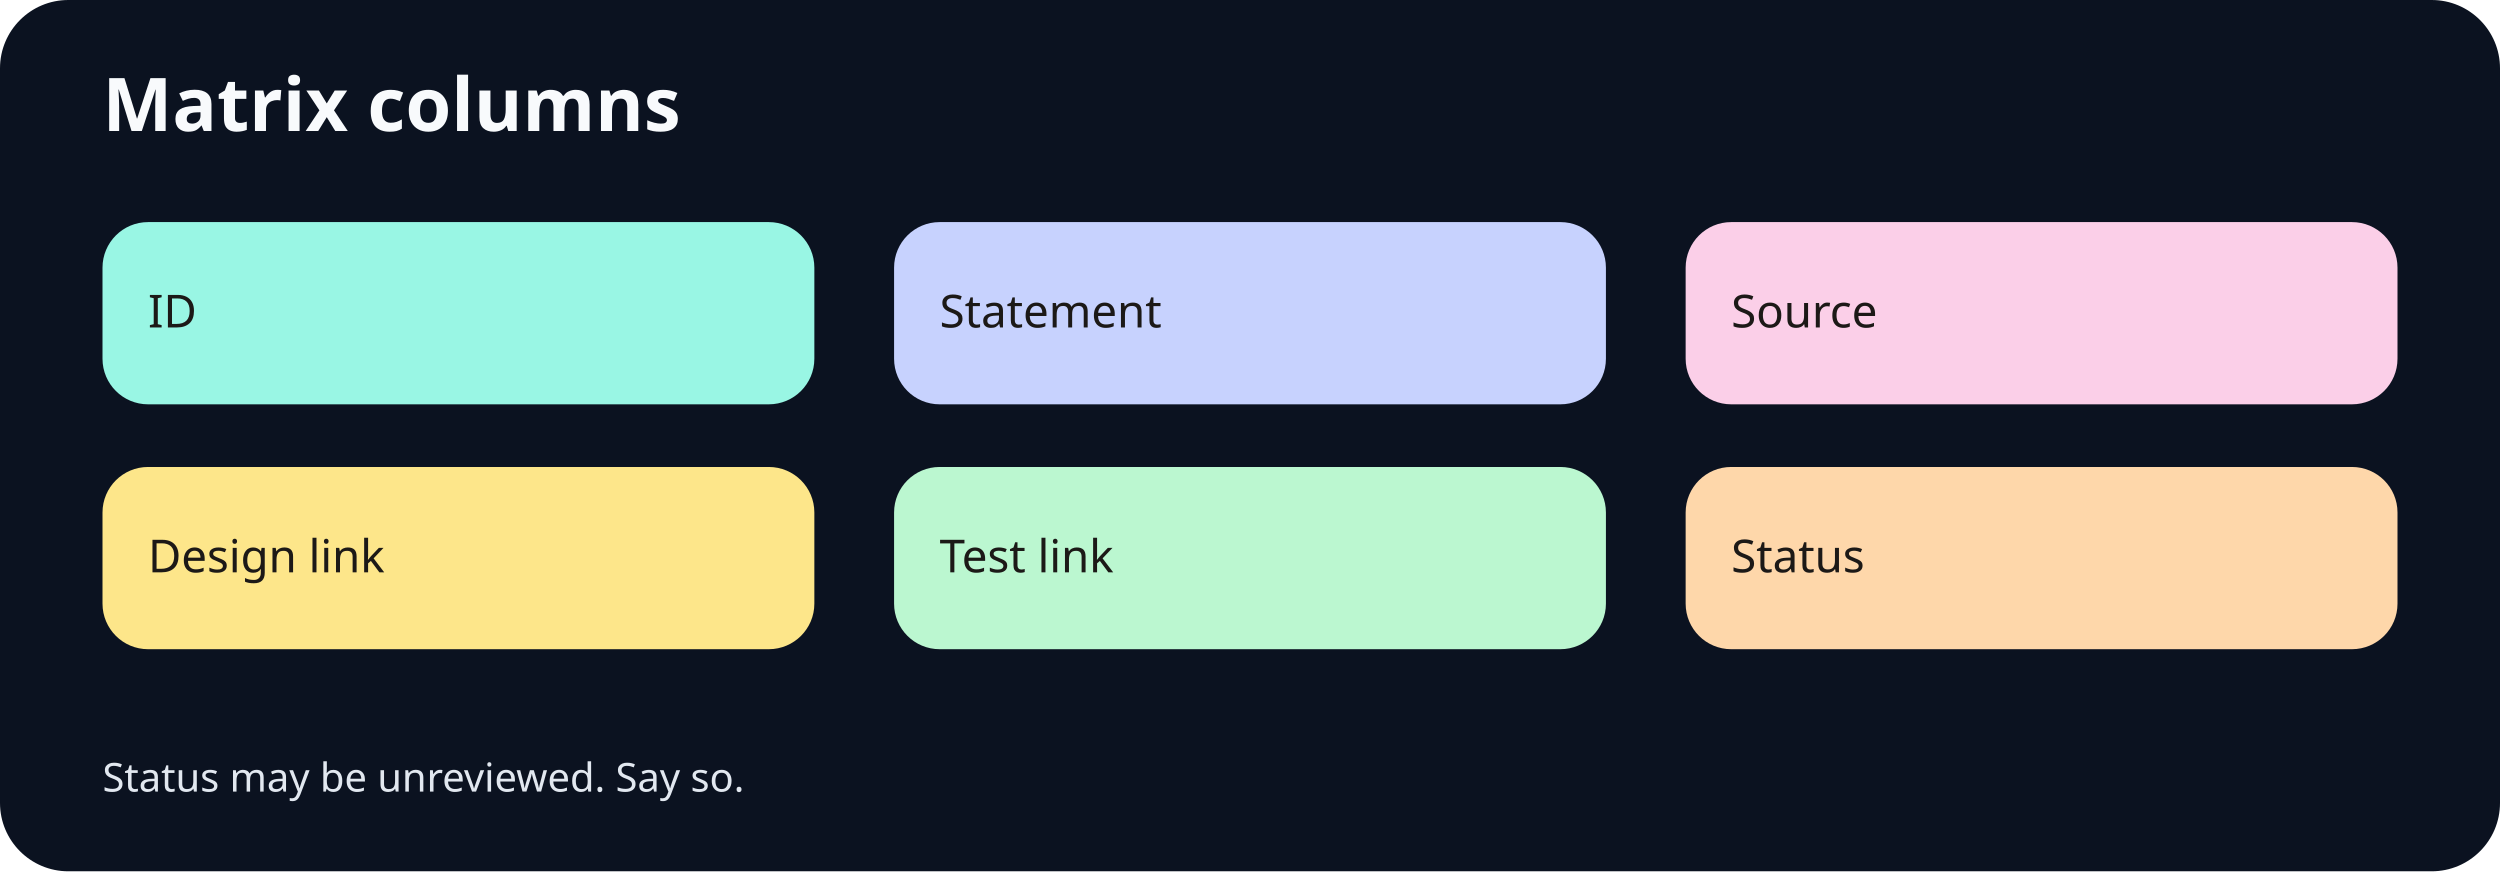
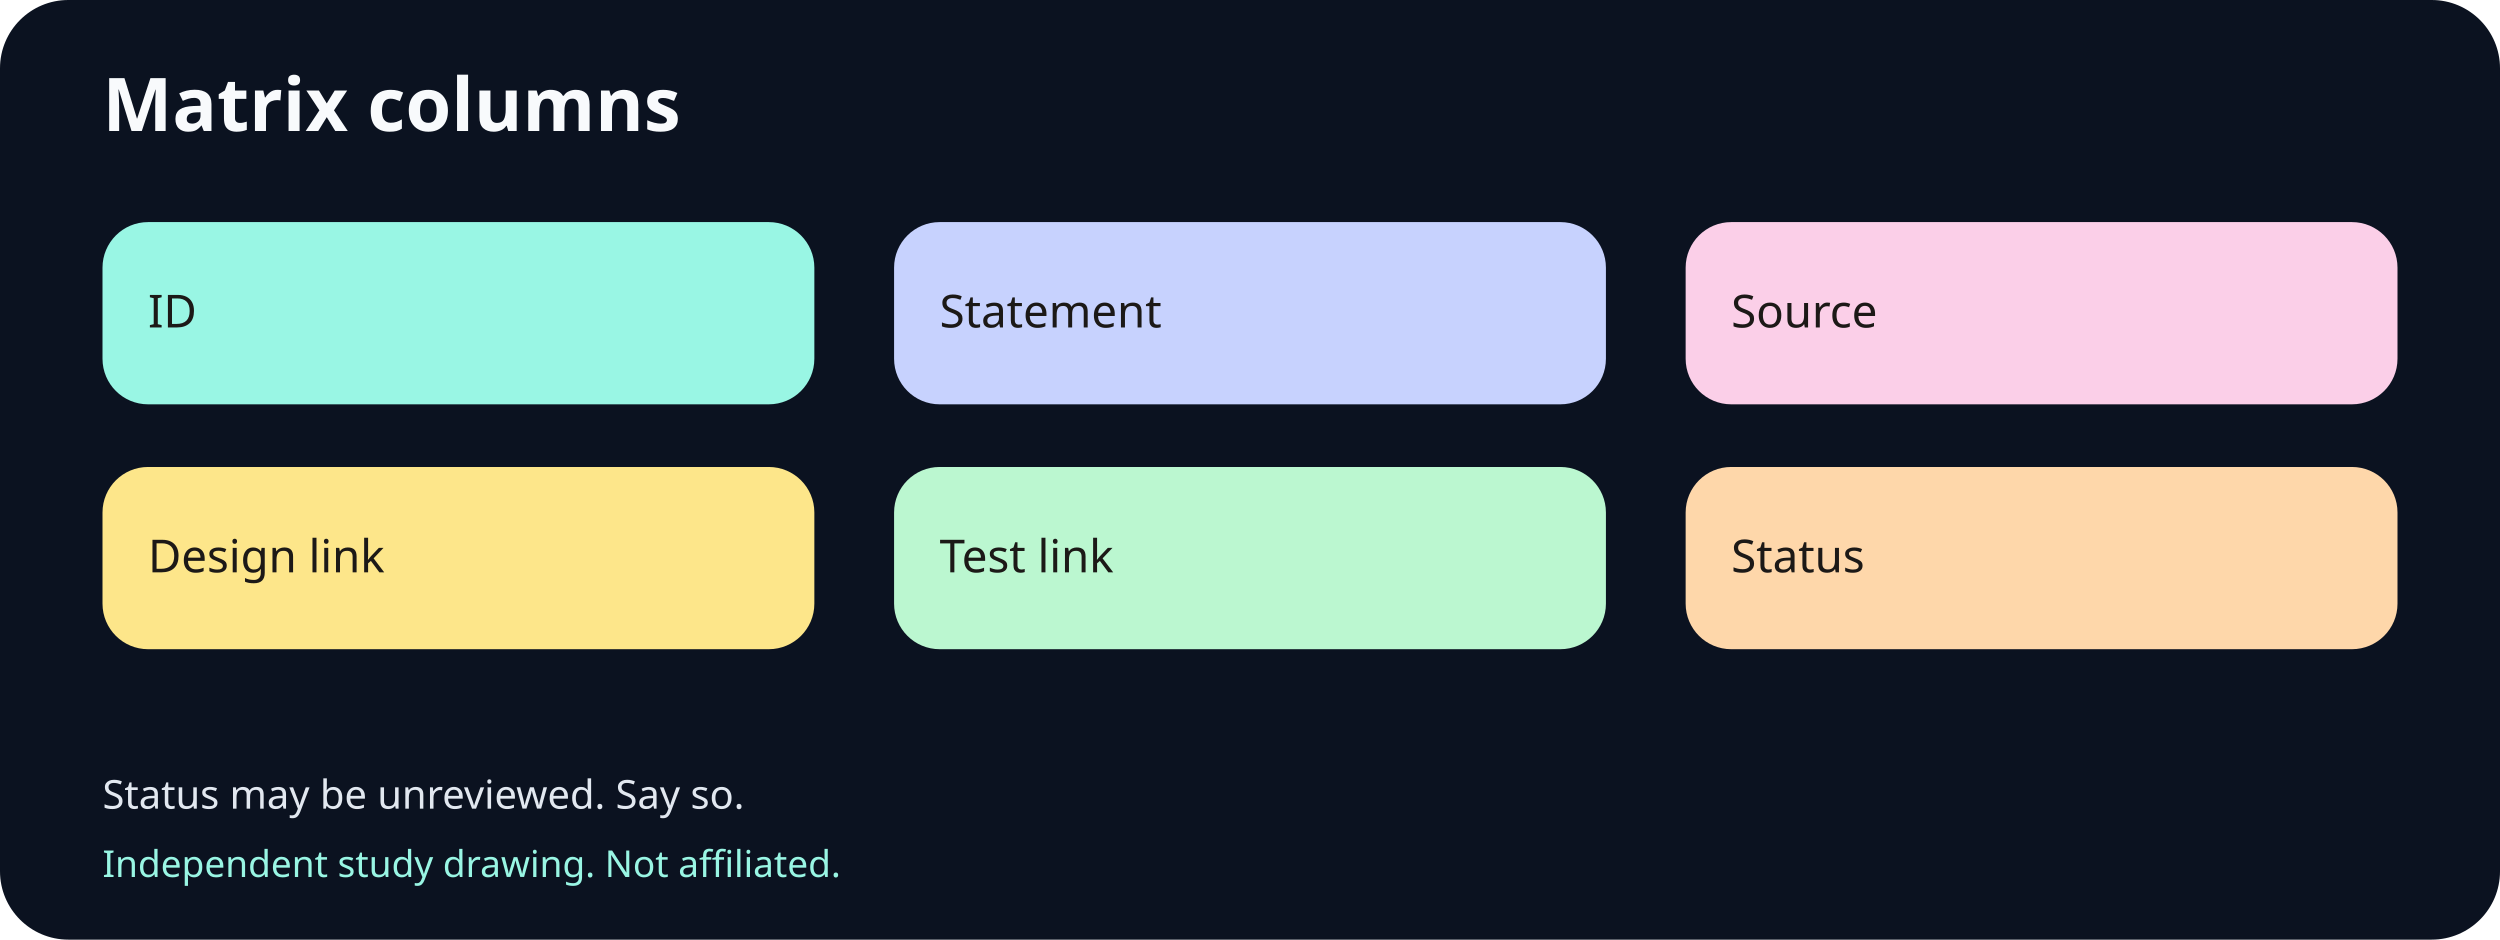
- <svg xmlns="http://www.w3.org/2000/svg" viewBox="0 0 878 306" role="img">
+ <svg xmlns="http://www.w3.org/2000/svg" viewBox="0 0 878 330" role="img">
  <style>
@keyframes baPulse { 50% { opacity: 0.78 } }
.ba-box { animation: baPulse 2.8s ease-in-out infinite; transform-box: fill-box; transform-origin: center; }
@media (prefers-reduced-motion: reduce) { .ba-box { animation: none } }
</style>
  <rect width="100%" height="100%" rx="24" fill="#0b1220" />
  <text x="36" y="46" fill="#f8fafc" font-family="Segoe UI, sans-serif" font-size="26" font-weight="700">Matrix columns</text>
  <rect class="ba-box" x="36" y="78" width="250" height="64" rx="16" fill="#99f6e4" />
  <text x="52" y="115.0" fill="#1c1917" font-family="Segoe UI, sans-serif" font-size="16">ID</text>
  <rect class="ba-box" x="314" y="78" width="250" height="64" rx="16" fill="#c7d2fe" />
  <text x="330" y="115.0" fill="#1c1917" font-family="Segoe UI, sans-serif" font-size="16">Statement</text>
  <rect class="ba-box" x="592" y="78" width="250" height="64" rx="16" fill="#fbcfe8" />
  <text x="608" y="115.0" fill="#1c1917" font-family="Segoe UI, sans-serif" font-size="16">Source</text>
  <rect class="ba-box" x="36" y="164" width="250" height="64" rx="16" fill="#fde68a" />
  <text x="52" y="201.0" fill="#1c1917" font-family="Segoe UI, sans-serif" font-size="16">Design link</text>
  <rect class="ba-box" x="314" y="164" width="250" height="64" rx="16" fill="#bbf7d0" />
  <text x="330" y="201.0" fill="#1c1917" font-family="Segoe UI, sans-serif" font-size="16">Test link</text>
  <rect class="ba-box" x="592" y="164" width="250" height="64" rx="16" fill="#fed7aa" />
  <text x="608" y="201.0" fill="#1c1917" font-family="Segoe UI, sans-serif" font-size="16">Status</text>
-   <text x="36" y="278" fill="#e2e8f0" font-family="Segoe UI, sans-serif" font-size="14">Status may be unreviewed. Say so.</text>
+   <text x="36" y="284" fill="#e2e8f0" font-family="Segoe UI, sans-serif" font-size="14">Status may be unreviewed. Say so.</text>
+   <text x="36" y="308" fill="#99f6e4" font-family="Segoe UI, sans-serif" font-size="13">Independent study drawing. Not affiliated.</text>
</svg>
